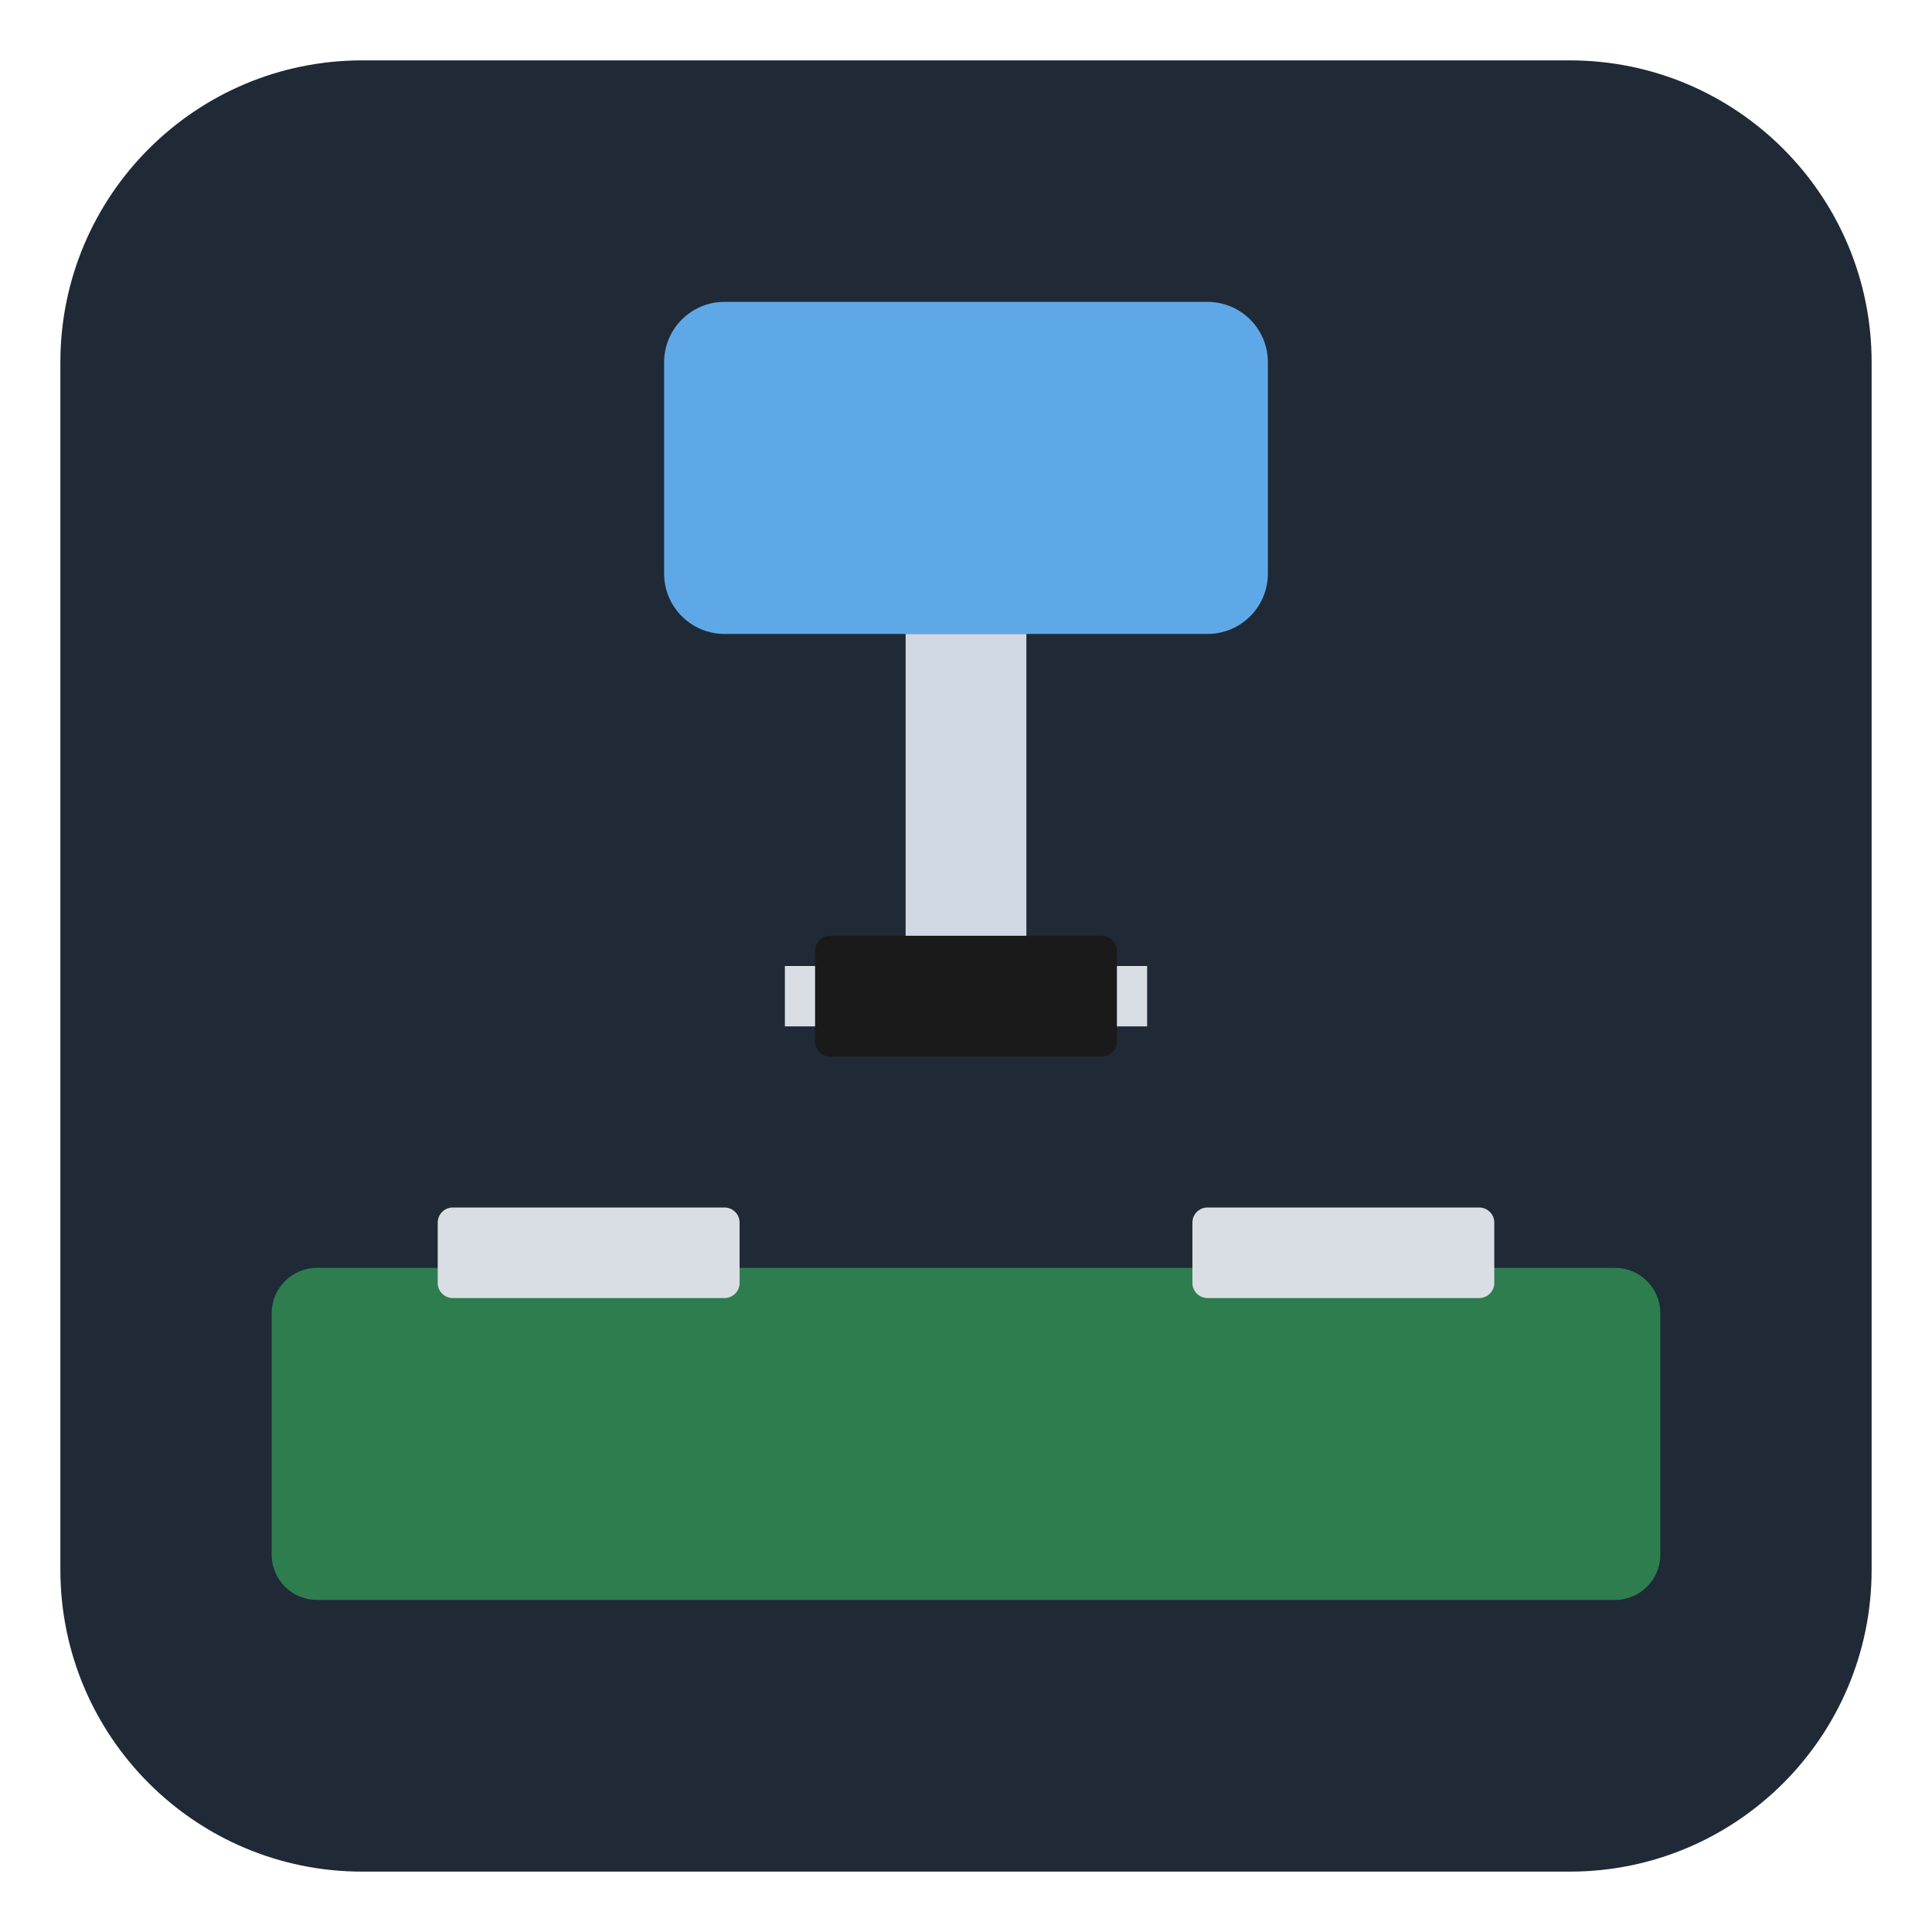
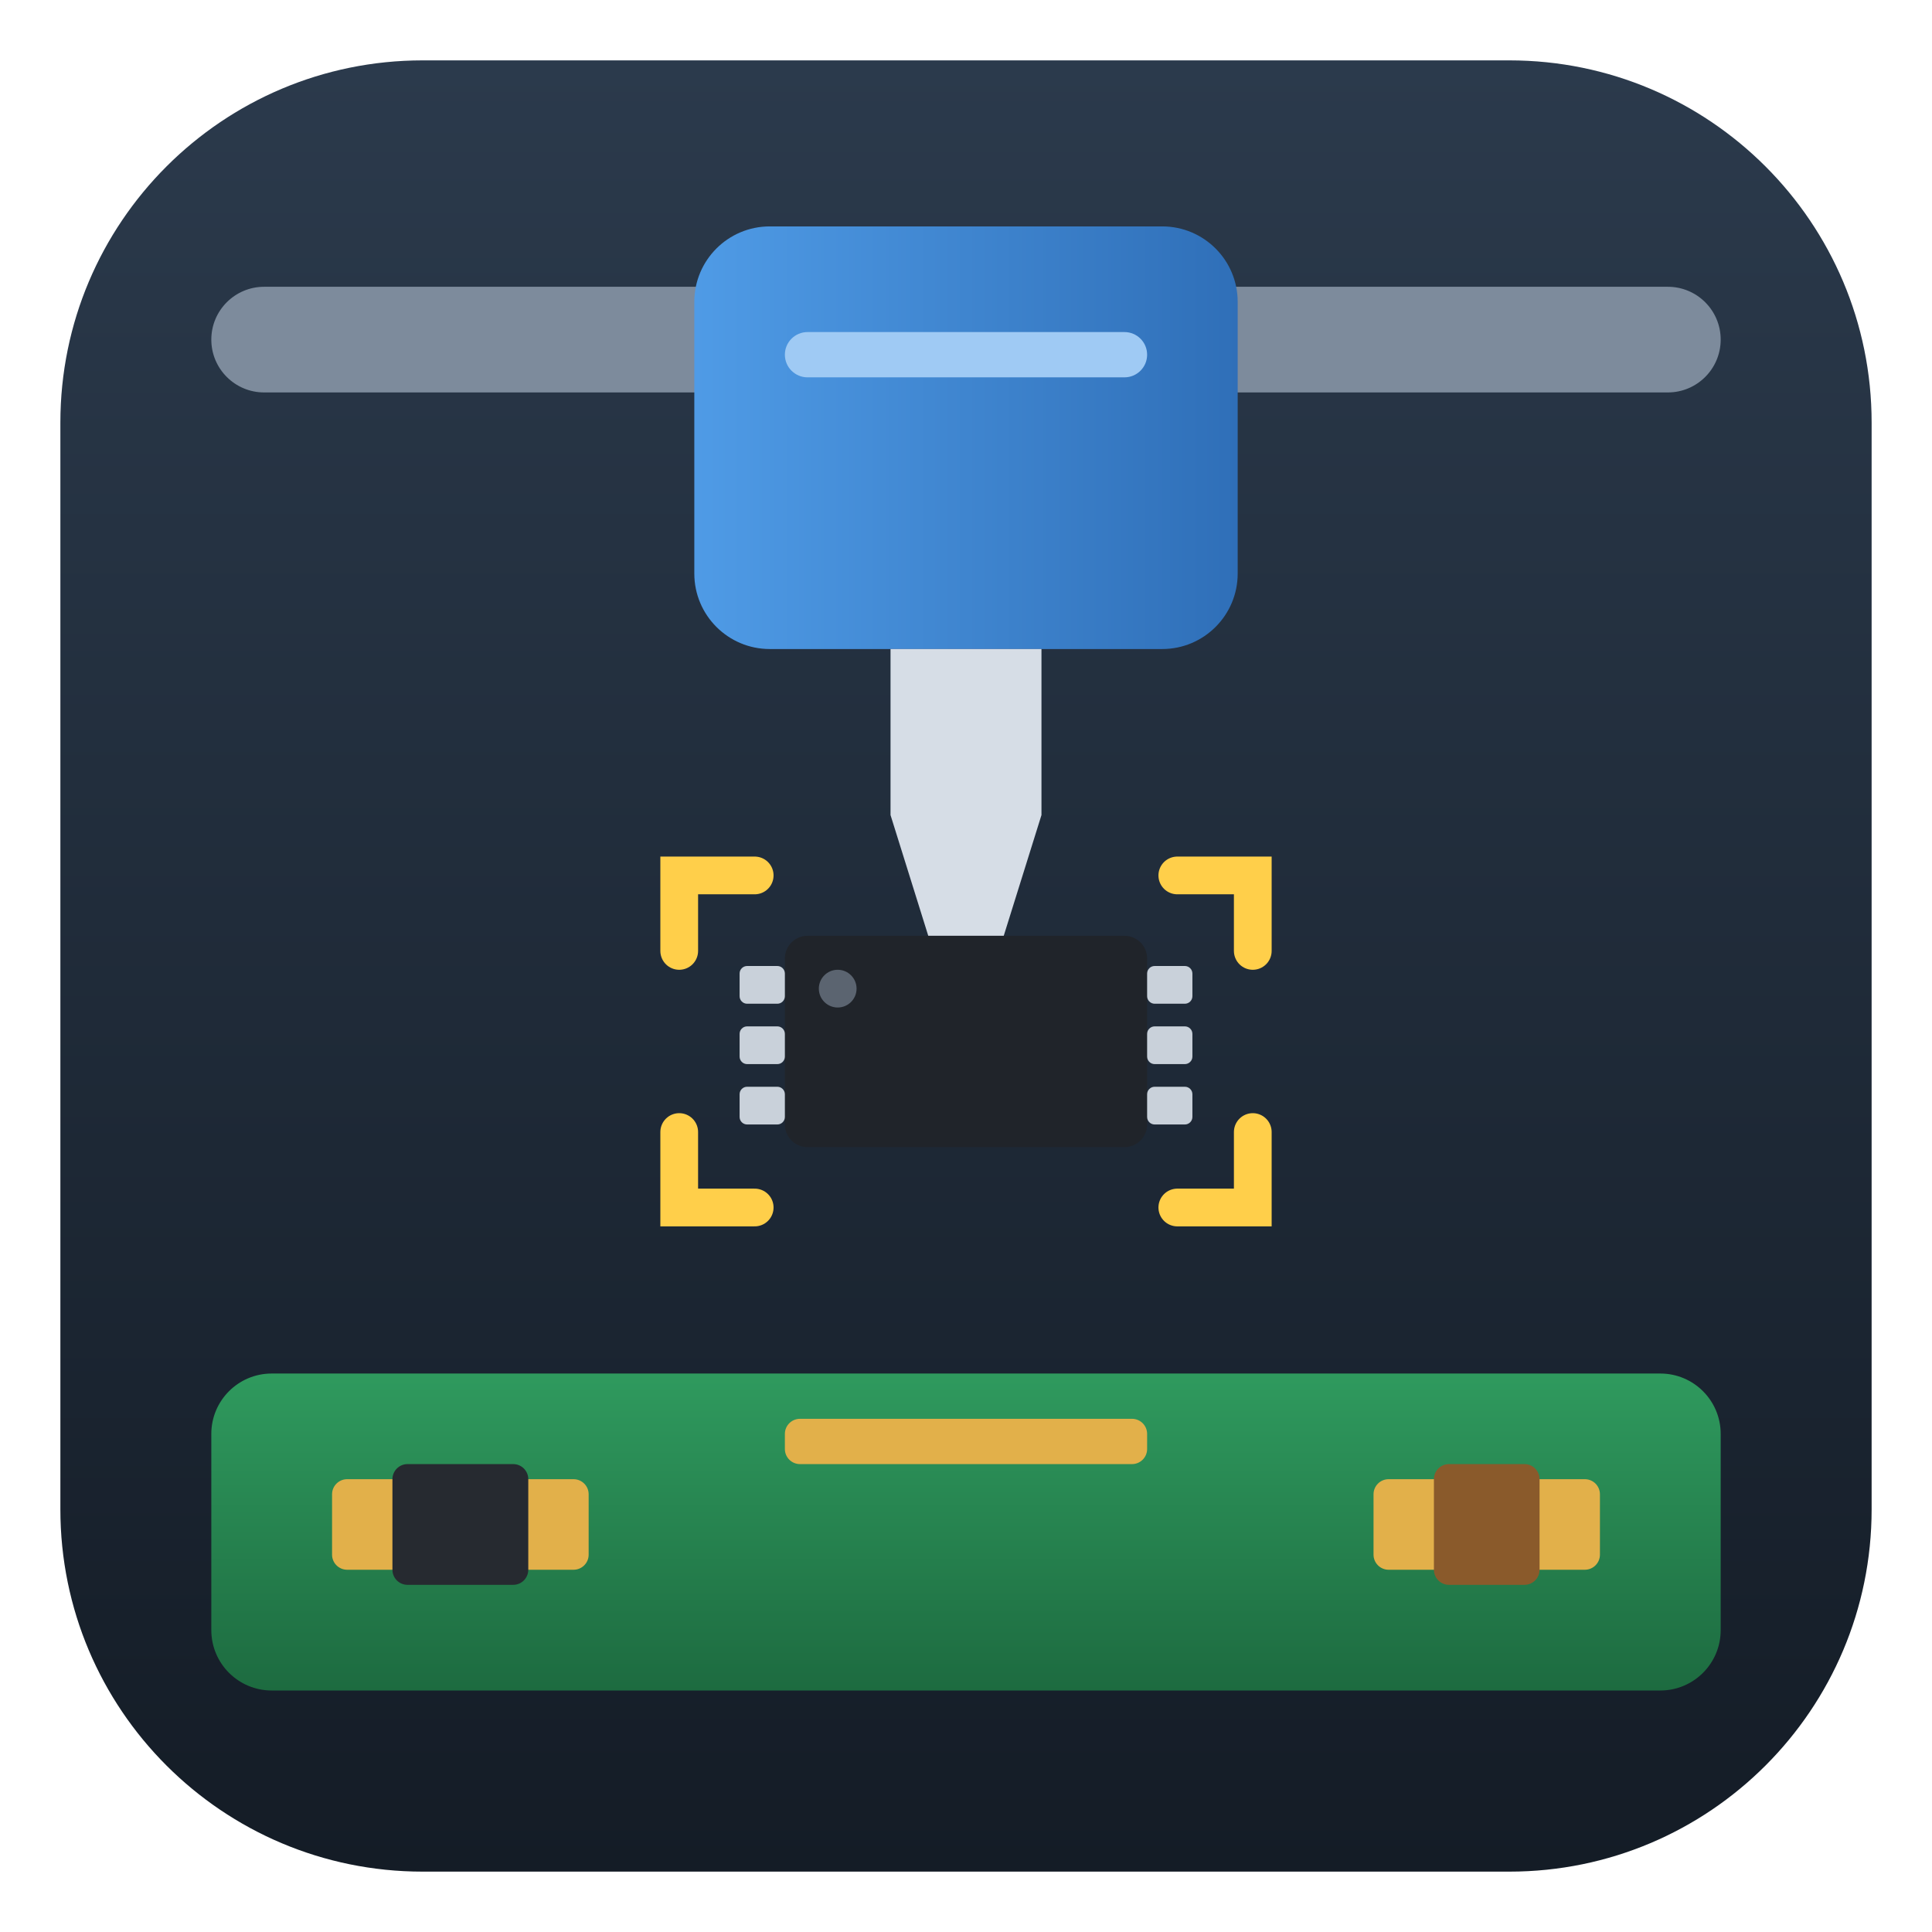
<svg xmlns="http://www.w3.org/2000/svg" viewBox="0 0 256 256">
-   <rect x="8" y="8" width="240" height="240" rx="40" fill="#1f2a36" />
-   <rect x="36" y="168" width="184" height="44" rx="6" fill="#2e7d4f" />
-   <rect x="58" y="160" width="40" height="12" rx="2" fill="#d9dee4" />
-   <rect x="158" y="160" width="40" height="12" rx="2" fill="#d9dee4" />
-   <rect x="88" y="40" width="80" height="44" rx="8" fill="#5fa8e8" />
-   <rect x="120" y="84" width="16" height="40" fill="#cfd8e3" />
-   <rect x="108" y="124" width="40" height="16" rx="2" fill="#1a1a1a" />
-   <rect x="104" y="128" width="4" height="8" fill="#d9dee4" />
-   <rect x="148" y="128" width="4" height="8" fill="#d9dee4" />
+   <defs>
+     <linearGradient id="bg" x1="0" y1="0" x2="0" y2="1">
+       <stop offset="0" stop-color="#2b3a4c" />
+       <stop offset="1" stop-color="#141c26" />
+     </linearGradient>
+     <linearGradient id="head" x1="0" y1="0" x2="1" y2="0">
+       <stop offset="0" stop-color="#4f9be6" />
+       <stop offset="1" stop-color="#2f6fb8" />
+     </linearGradient>
+     <linearGradient id="pcb" x1="0" y1="0" x2="0" y2="1">
+       <stop offset="0" stop-color="#2f9a5e" />
+       <stop offset="1" stop-color="#1d6b40" />
+     </linearGradient>
+   </defs>
+   <rect x="8" y="8" width="240" height="240" rx="48" fill="url(#bg)" />
+   <rect x="28" y="38" width="200" height="14" rx="7" fill="#7d8b9c" />
+   <rect x="92" y="30" width="72" height="56" rx="10" fill="url(#head)" />
+   <rect x="104" y="44" width="48" height="6" rx="3" fill="#9fcaf4" />
+   <path d="M118 86 h20 v22 l-5 16 h-10 l-5 -16 z" fill="#d6dde6" />
+   <g stroke="#ffcf4a" stroke-width="5" stroke-linecap="round" fill="none">
+     <path d="M90 126 v-10 h10" />
+     <path d="M166 126 v-10 h-10" />
+     <path d="M90 150 v10 h10" />
+     <path d="M166 150 v10 h-10" />
+   </g>
+   <rect x="104" y="124" width="48" height="28" rx="3" fill="#20242a" />
+   <g fill="#c9d1da">
+     <rect x="98" y="128" width="6" height="5" rx="1" />
+     <rect x="98" y="136" width="6" height="5" rx="1" />
+     <rect x="98" y="144" width="6" height="5" rx="1" />
+     <rect x="152" y="128" width="6" height="5" rx="1" />
+     <rect x="152" y="136" width="6" height="5" rx="1" />
+     <rect x="152" y="144" width="6" height="5" rx="1" />
+   </g>
+   <circle cx="111" cy="131" r="2.5" fill="#5b6470" />
+   <rect x="28" y="182" width="200" height="42" rx="8" fill="url(#pcb)" />
+   <g fill="#e2b04a">
+     <rect x="104" y="188" width="48" height="6" rx="2" />
+     <rect x="44" y="196" width="10" height="12" rx="2" />
+     <rect x="68" y="196" width="10" height="12" rx="2" />
+     <rect x="182" y="196" width="10" height="12" rx="2" />
+     <rect x="202" y="196" width="10" height="12" rx="2" />
+   </g>
+   <rect x="52" y="194" width="18" height="16" rx="2" fill="#262a30" />
+   <rect x="190" y="194" width="14" height="16" rx="2" fill="#8a5a2b" />
</svg>
